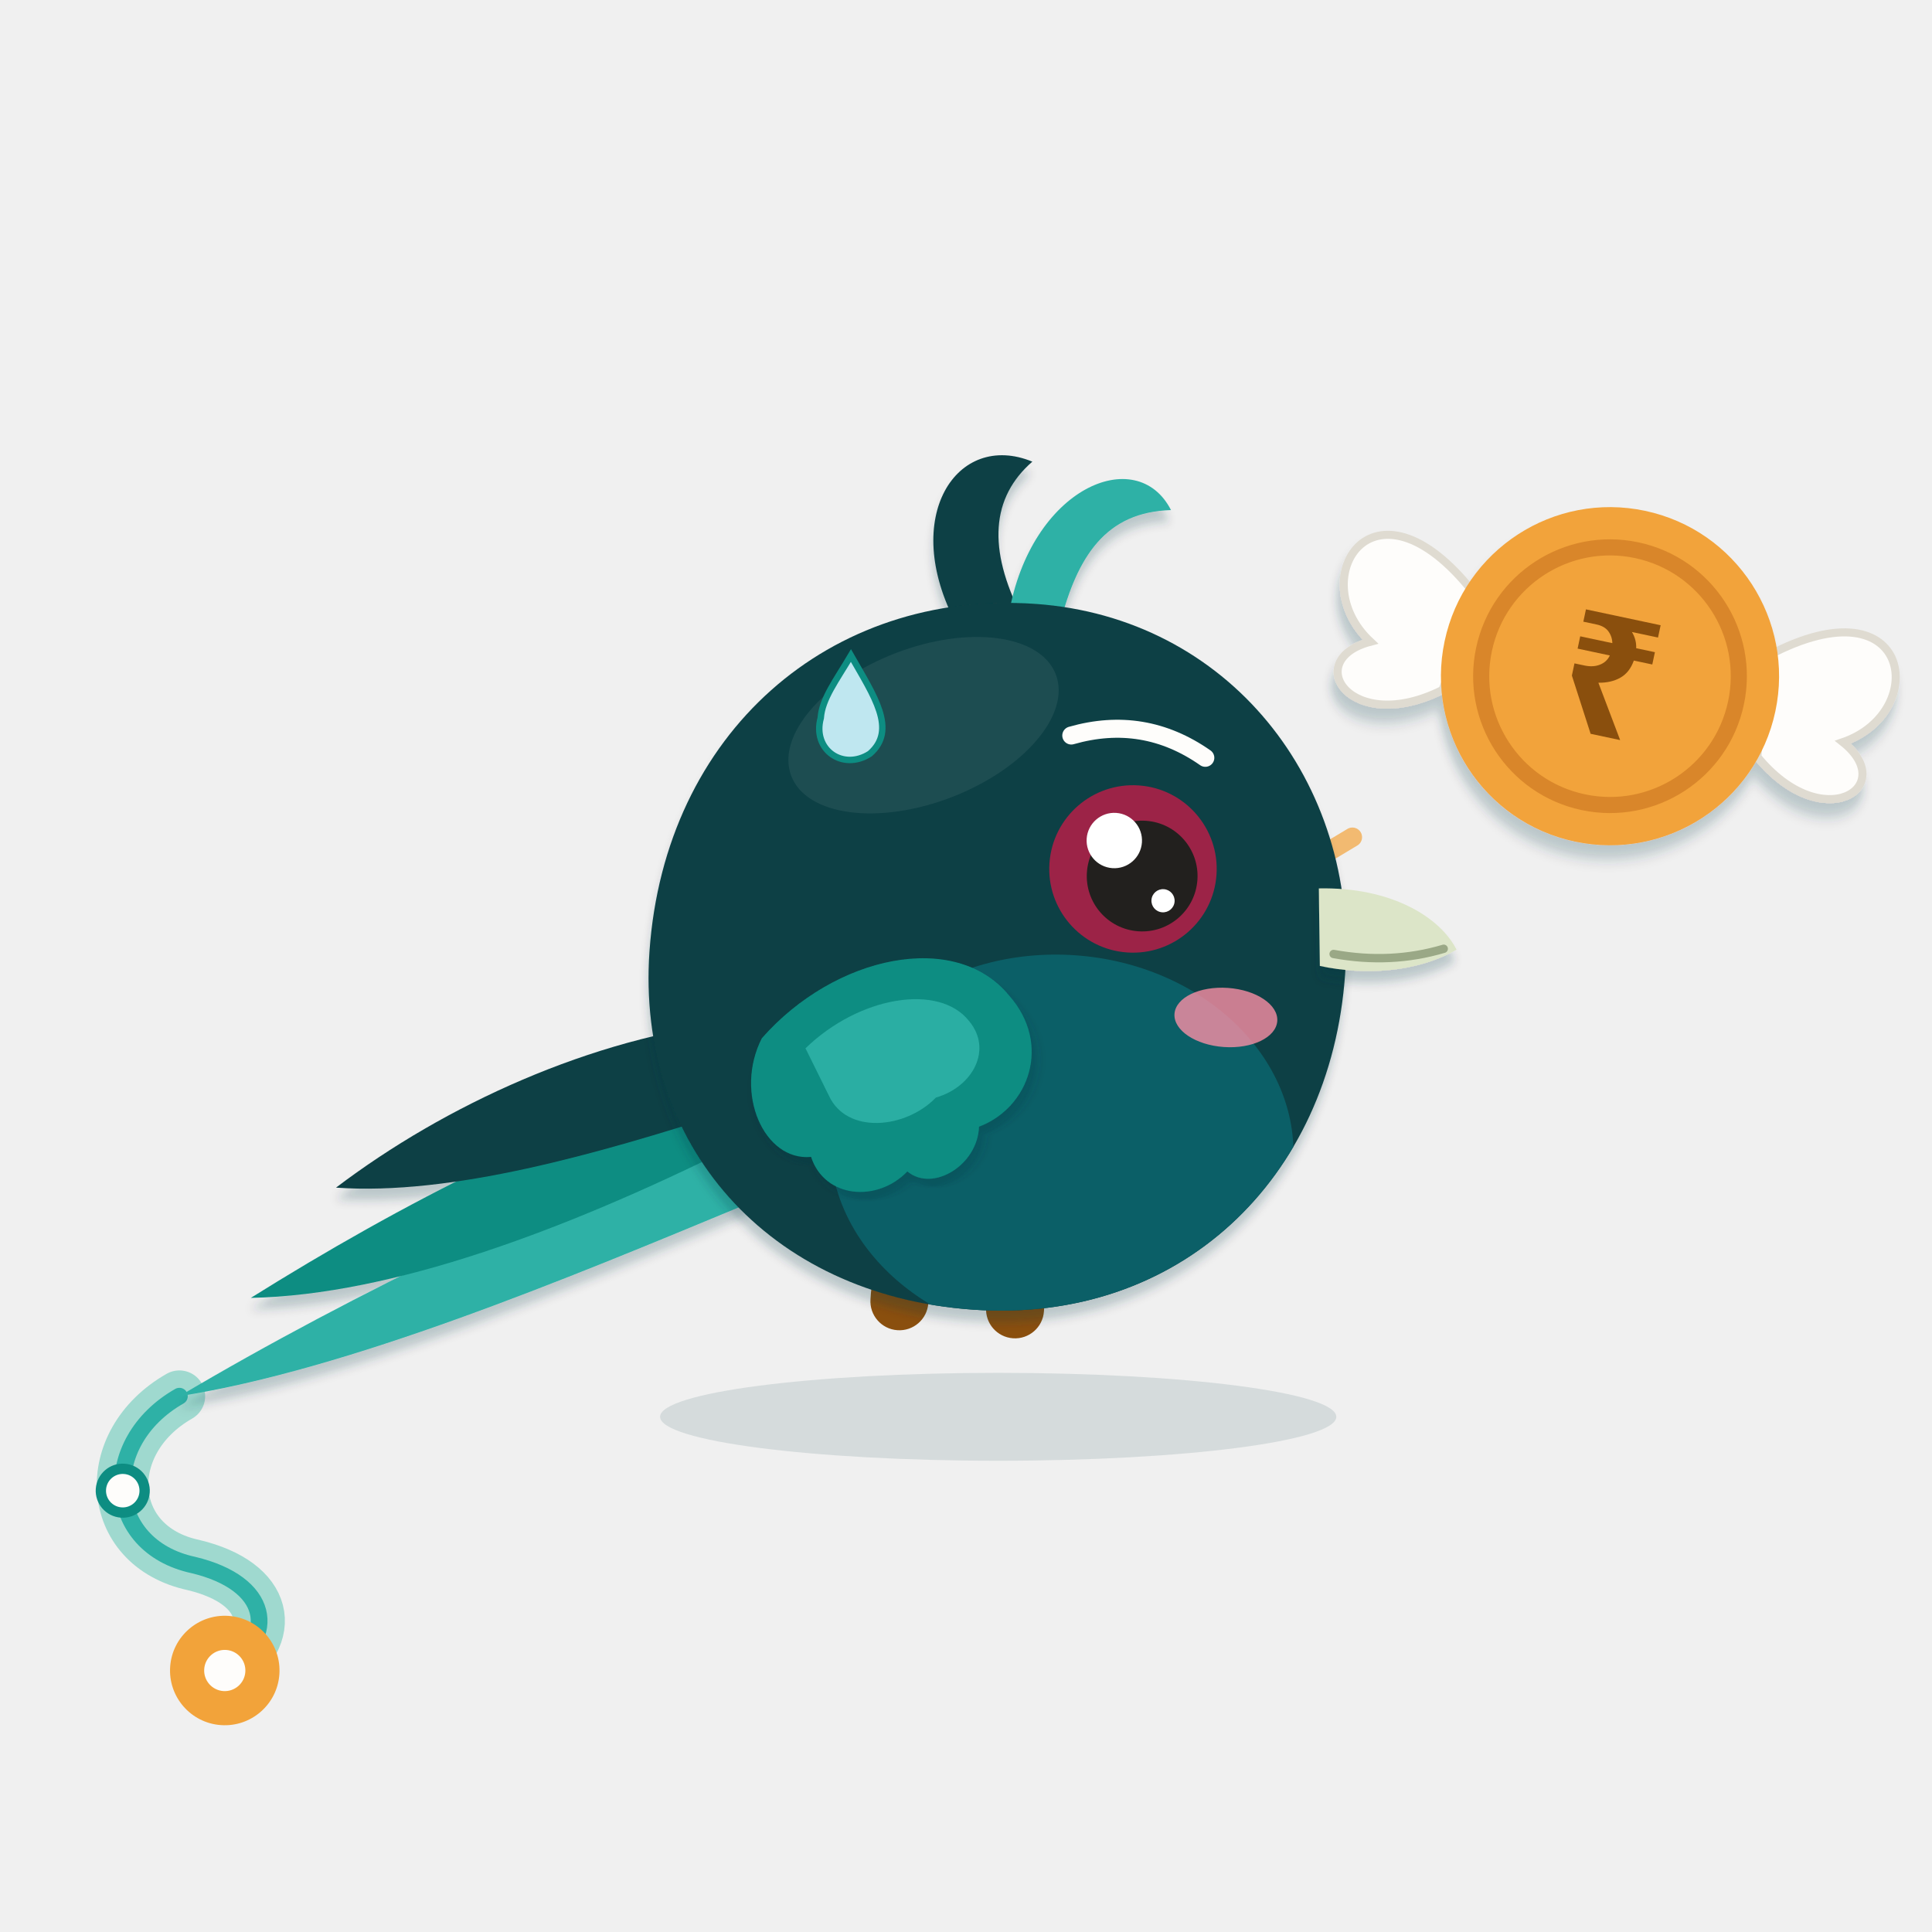
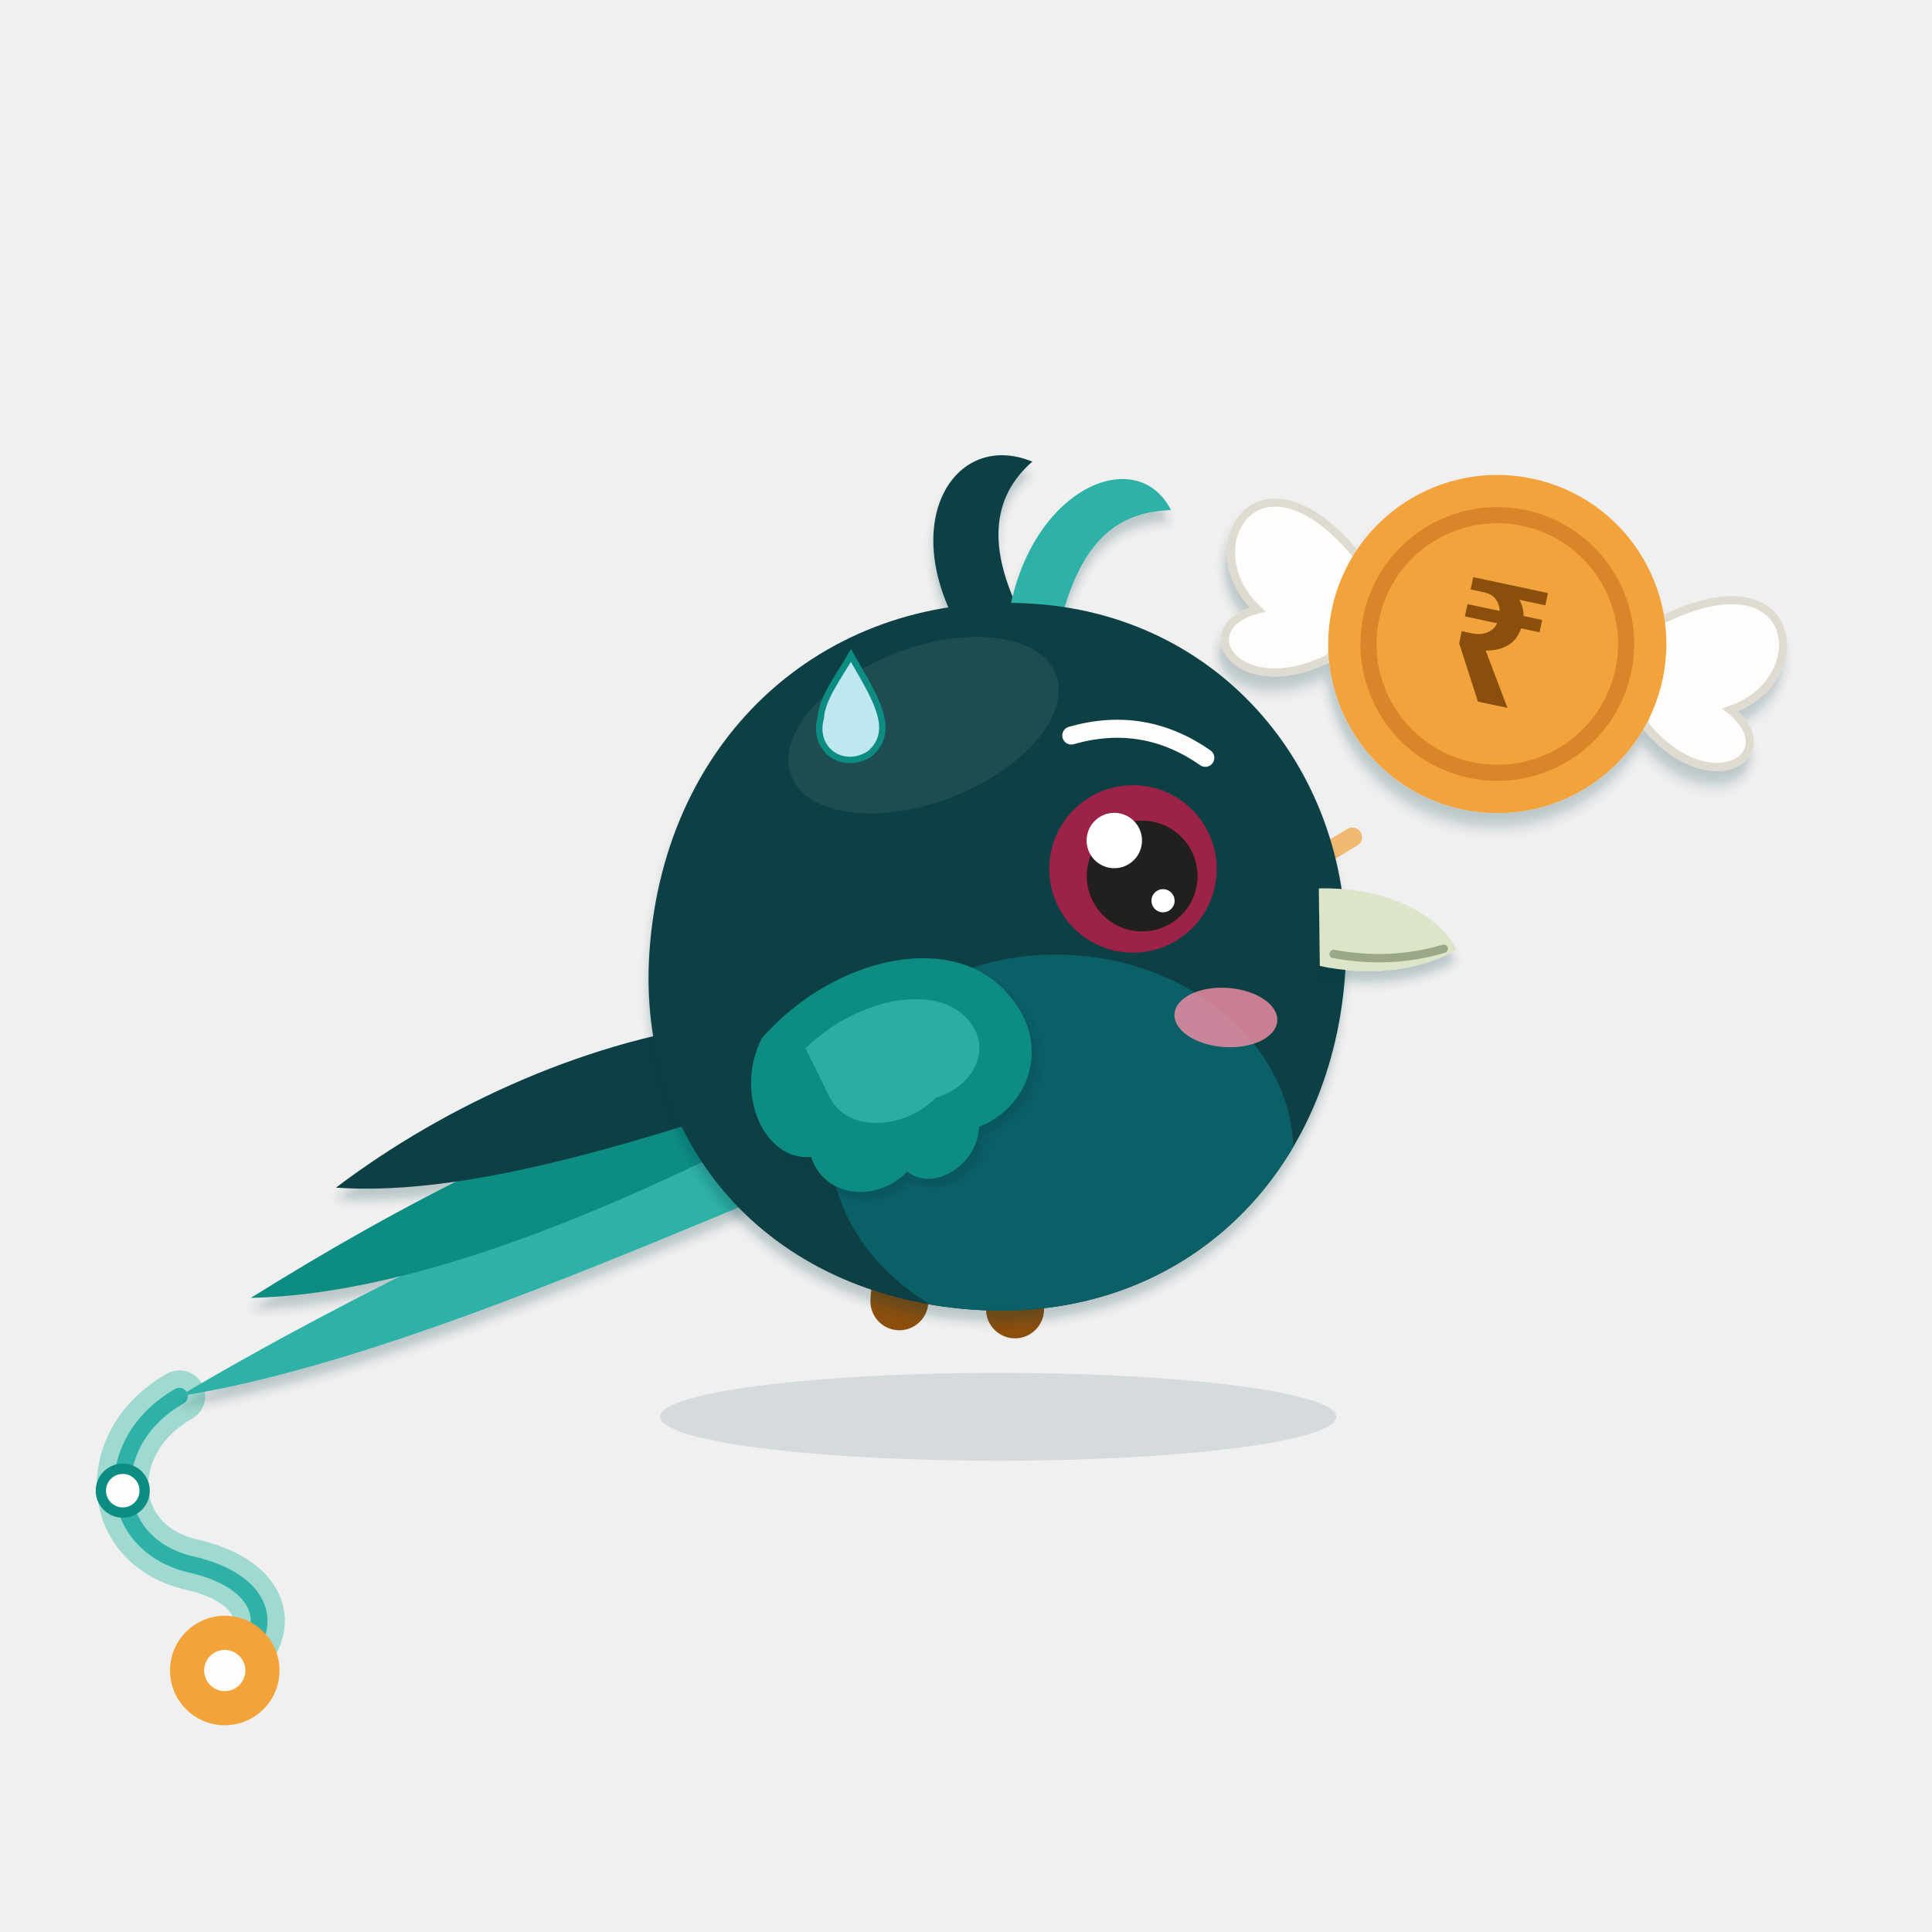
- <svg xmlns="http://www.w3.org/2000/svg" viewBox="0 0 240 240" role="img" class="">
+ <svg xmlns="http://www.w3.org/2000/svg" viewBox="0 0 240 240" role="img" class="" id="f7">
  <defs>
    <filter id="f7-pc" x="-20%" y="-20%" width="140%" height="150%">
      <feDropShadow dx="0" dy="1.8" stdDeviation="0.7" flood-color="#0B3F44" flood-opacity="0.22" />
    </filter>
    <clipPath id="f7-body">
      <path d="M 2,-54 C 32,-54 54,-30 54,0 C 54,32 32,56 0,56 C -32,56 -54,34 -54,4 C -54,-30 -30,-54 2,-54 Z" />
    </clipPath>
  </defs>
  <ellipse cx="124" cy="176" rx="42" ry="5.46" fill="#0B3F44" opacity="0.12" />
-   <g transform="translate(200 84) rotate(12)" filter="url(#f7-pc)">
+   <g transform="translate(186 80) rotate(12)" filter="url(#f7-pc)">
    <path d="M -18,-6 C -34,-20 -40,-4 -30,2 C -38,6 -30,14 -20,6 Z" fill="#FEFDFB" stroke="#DFDBD1" stroke-width="1" />
    <path d="M 18,-6 C 34,-20 40,-4 30,2 C 38,6 30,14 20,6 Z" fill="#FEFDFB" stroke="#DFDBD1" stroke-width="1" />
    <circle r="21" fill="#F2A33A" />
    <circle r="16" fill="none" stroke="#D9862A" stroke-width="2" />
    <text y="7.5" text-anchor="middle" font-family="Sora,system-ui,sans-serif" font-size="21" font-weight="800" fill="#8A4F0E">₹</text>
  </g>
  <g fill="none" stroke="#F2A33A" stroke-width="2.4" stroke-linecap="round" opacity=".7">
    <path d="M 168,104 l -10,6" />
    <path d="M 172,116 l -12,2" />
  </g>
  <g transform="translate(124 118) rotate(4) scale(0.8 0.8)">
    <path d="M -122,78 C -134,86 -132,102 -118,104 C -106,106 -104,114 -112,120" fill="none" stroke="#9FD9CF" stroke-width="8" stroke-linecap="round" />
    <path d="M -122,78 C -134,86 -132,102 -118,104 C -106,106 -104,114 -112,120" fill="none" stroke="#2EB1A6" stroke-width="2.6" stroke-linecap="round" />
    <circle cx="-129.75" cy="93.25" r="3.4" fill="#FEFDFB" stroke="#0D8D82" stroke-width="1.6" />
    <circle cx="-112" cy="120" r="8.5" fill="#F2A33A" />
    <circle cx="-112" cy="120" r="3.2" fill="#FEFDFB" />
    <g filter="url(#f7-pc)">
      <path d="M -38,30 C -64,42 -96,60 -122,78 C -96,72 -64,56 -36,42 Z" fill="#2EB1A6" />
      <path d="M -40,22 C -64,30 -90,46 -112,62 C -90,60 -64,48 -40,34 Z" fill="#0D8D82" />
      <path d="M -40,14 C -62,18 -84,30 -100,44 C -82,44 -60,36 -40,28 Z" fill="#0B3F44" />
    </g>
    <g fill="#8A4F0E">
      <rect x="-16" y="50" width="9" height="10" rx="4.5" />
      <rect x="2" y="50" width="9" height="10" rx="4.5" />
    </g>
    <g transform="rotate(0 0 -50)" filter="url(#f7-pc)">
-       <path d="M -10,-50 C -20,-66 -12,-80 0,-76 C -6,-70 -6,-62 0,-52 Z" fill="#0B3F44" />
-       <path d="M -2,-52 C 0,-72 16,-80 22,-70 C 12,-69 8,-62 6,-51 Z" fill="#2EB1A6" />
+       <g class="tuft">
+         <path d="M -10,-50 C -20,-66 -12,-80 0,-76 C -6,-70 -6,-62 0,-52 Z" fill="#0B3F44" />
+         <path d="M -2,-52 C 0,-72 16,-80 22,-70 C 12,-69 8,-62 6,-51 Z" fill="#2EB1A6" />
+       </g>
    </g>
    <g filter="url(#f7-pc)">
      <path d="M 2,-54 C 32,-54 54,-30 54,0 C 54,32 32,56 0,56 C -32,56 -54,34 -54,4 C -54,-30 -30,-54 2,-54 Z" fill="#0B3F44" />
    </g>
    <g clip-path="url(#f7-body)">
      <ellipse cx="12" cy="30" rx="36" ry="30" fill="#0B5F67" />
      <ellipse cx="-14" cy="-34" rx="22" ry="12" fill="#fff" opacity="0.07" transform="rotate(-25 -14 -34)" />
    </g>
    <g filter="url(#f7-pc)">
      <path d="M 49,-13 C 60,-14 68,-10 71,-5 C 65,-1 57,0 50,-1 Z" fill="#DCE5C8" />
      <path d="M 52,-3 Q 61,-2 69,-5" fill="none" stroke="#9AA886" stroke-width="1.3" stroke-linecap="round" />
    </g>
    <ellipse cx="36" cy="8" rx="8" ry="4.6" fill="#FF8FA6" opacity="0.78" />
    <g transform="translate(20,-14)">
      <g class="blink">
        <circle r="13" fill="#9C2347" />
        <circle cx="1.5" cy="1" r="8.6" fill="#22201E" />
        <circle cx="-3.2" cy="-4.2" r="4.3" fill="#fff" />
        <circle cx="5" cy="4.6" r="1.8" fill="#fff" />
      </g>
    </g>
    <path d="M 9,-34 Q 20,-38 30,-32" fill="none" stroke="#FEFDFB" stroke-width="2.8" stroke-linecap="round" />
-     <path d="M -26,-44 C -22,-38 -18,-33 -22,-29 C -26,-26 -31,-29 -30,-34 C -30,-37 -28,-40 -26,-44 Z" fill="#BFE7F0" stroke="#0D8D82" stroke-width="1" />
+     <path class="sweat" d="M -26,-44 C -22,-38 -18,-33 -22,-29 C -26,-26 -31,-29 -30,-34 C -30,-37 -28,-40 -26,-44 Z" fill="#BFE7F0" stroke="#0D8D82" stroke-width="1" />
    <g transform="translate(-14,14) scale(.82) rotate(-36 -22 2)" filter="url(#f7-pc)">
-       <path d="M -26,0 C -6,-6 16,2 18,18 C 20,30 10,38 0,36 C -4,42 -14,42 -16,36 C -24,38 -32,32 -30,24 C -38,20 -36,6 -26,0 Z" fill="#0D8D82" />
-       <path d="M -20,6 C -6,3 8,9 9,18 C 10,25 3,29 -4,27 C -12,29 -22,24 -21,16 Z" fill="#2EB1A6" opacity=".9" />
+       <g class="wing">
+         <path d="M -26,0 C -6,-6 16,2 18,18 C 20,30 10,38 0,36 C -4,42 -14,42 -16,36 C -24,38 -32,32 -30,24 C -38,20 -36,6 -26,0 Z" fill="#0D8D82" />
+         <path d="M -20,6 C -6,3 8,9 9,18 C 10,25 3,29 -4,27 C -12,29 -22,24 -21,16 Z" fill="#2EB1A6" opacity=".9" />
+       </g>
    </g>
  </g>
</svg>
